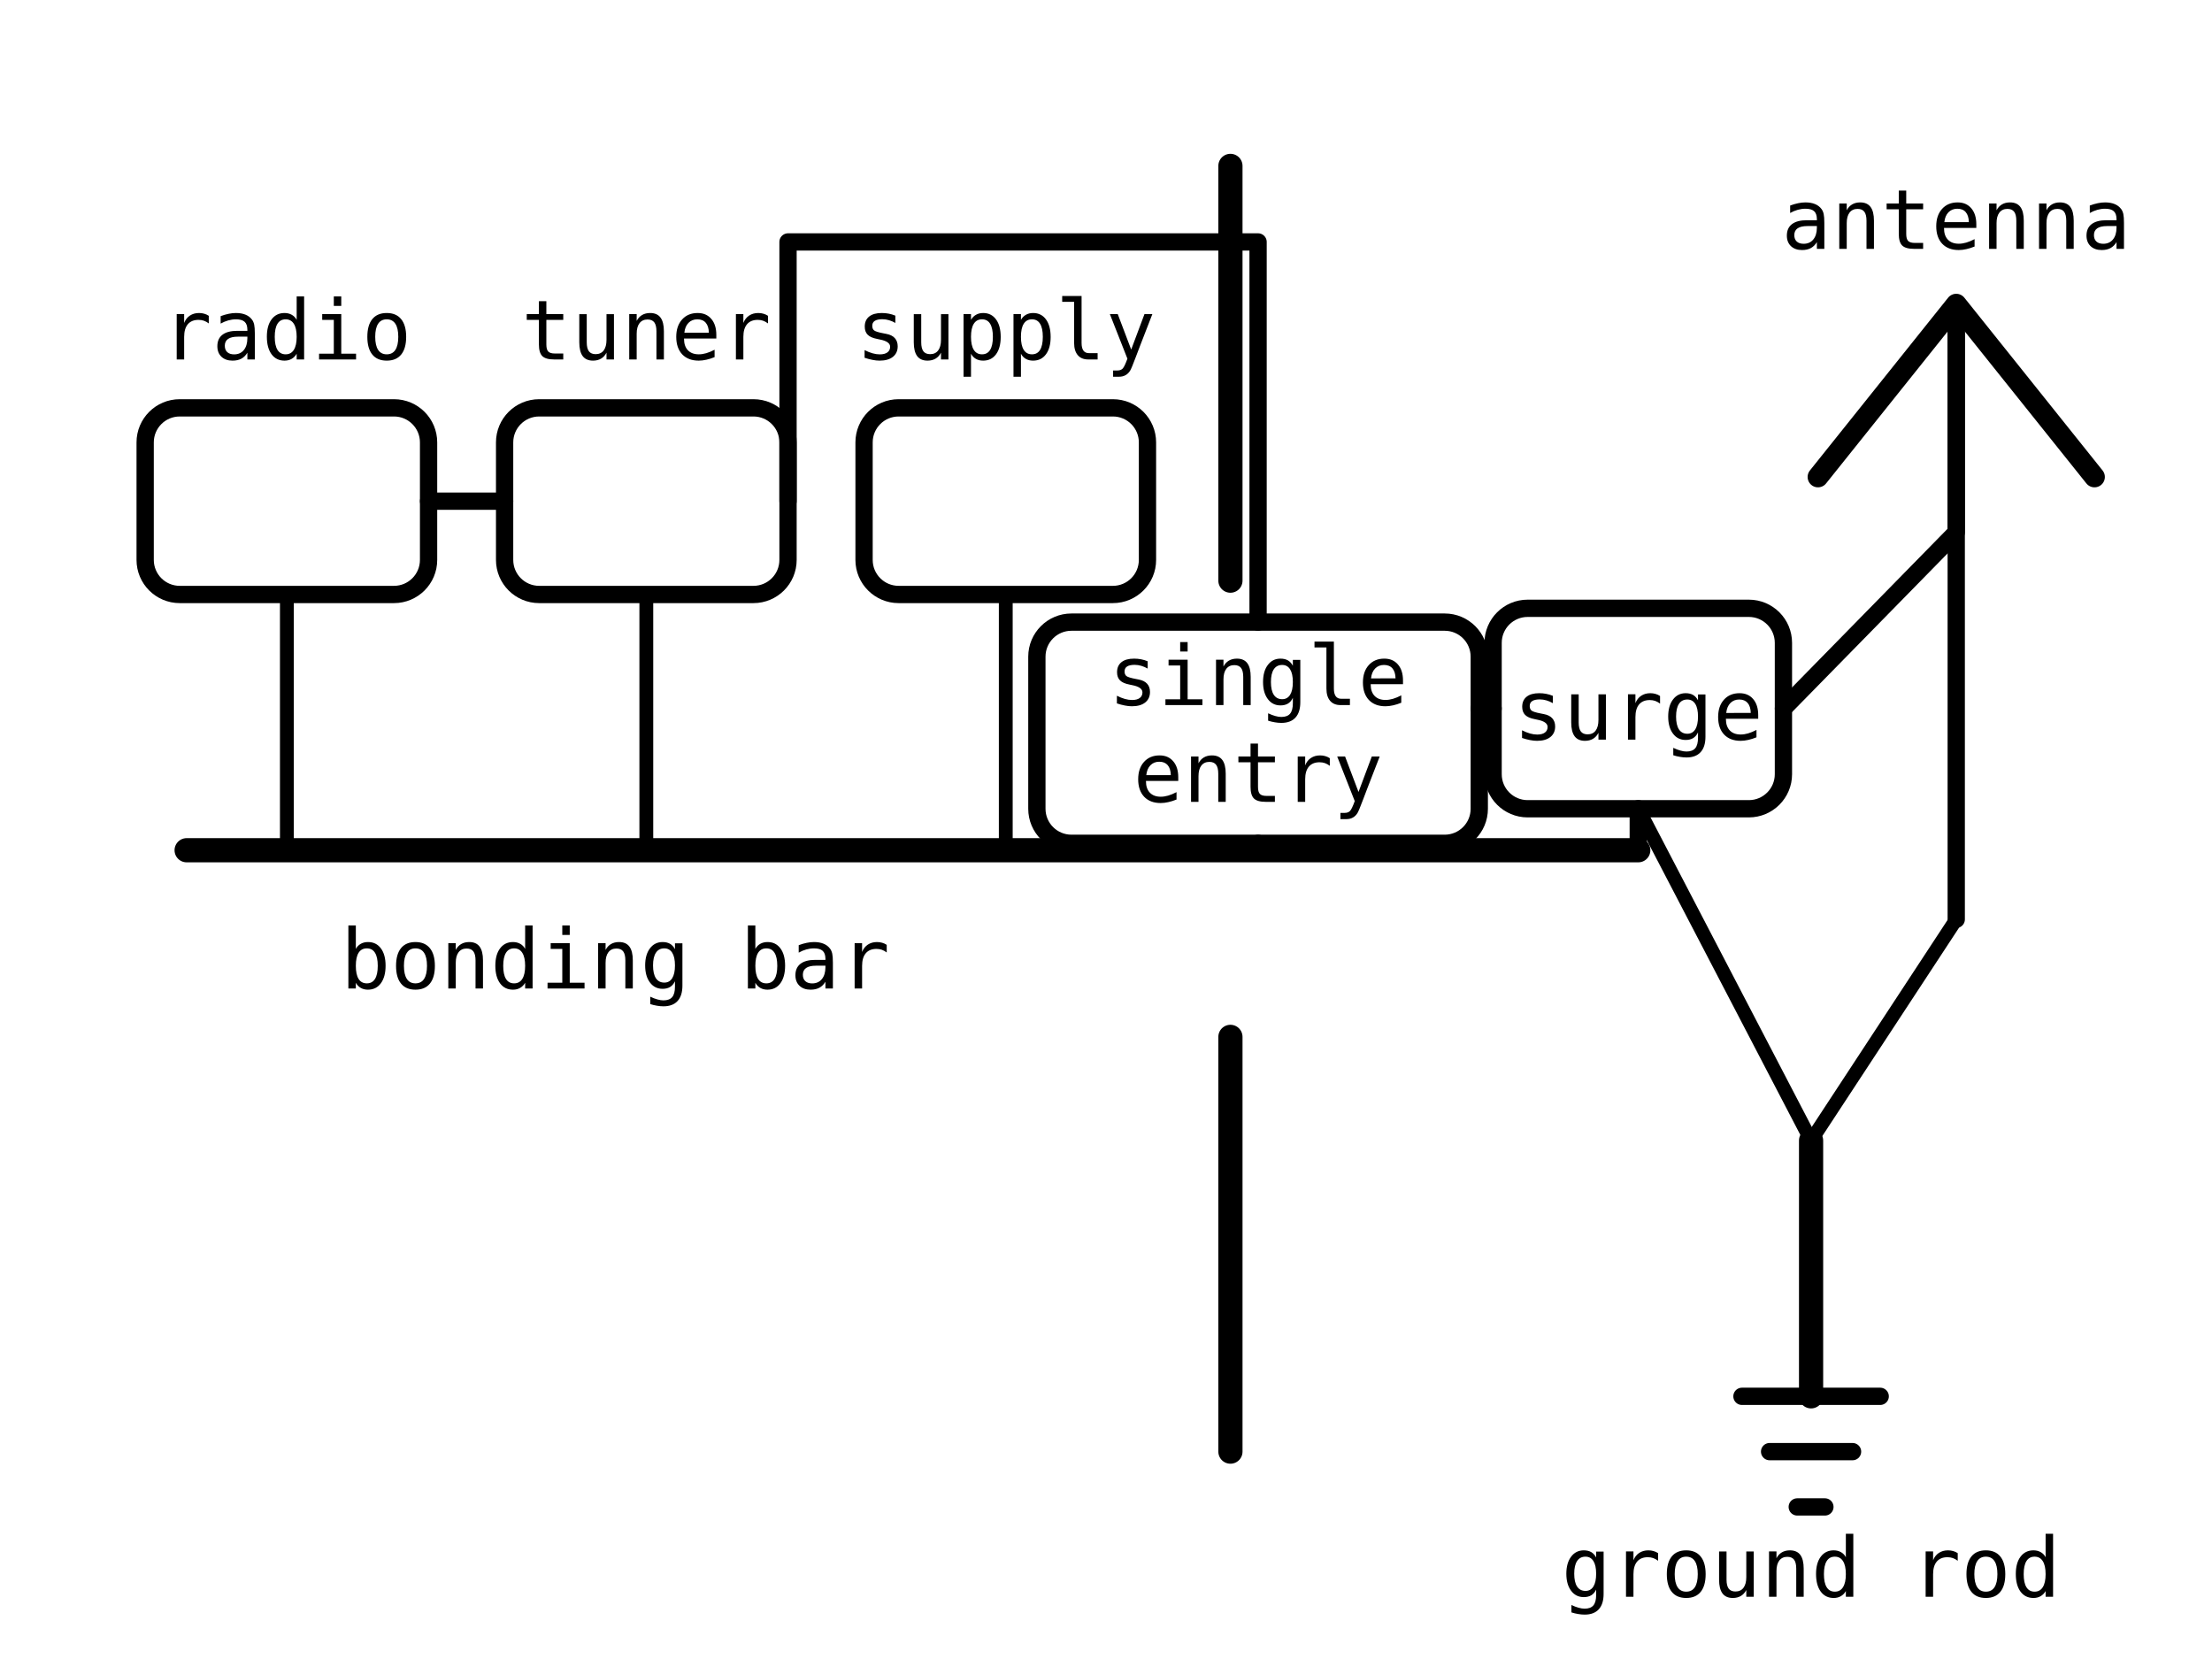
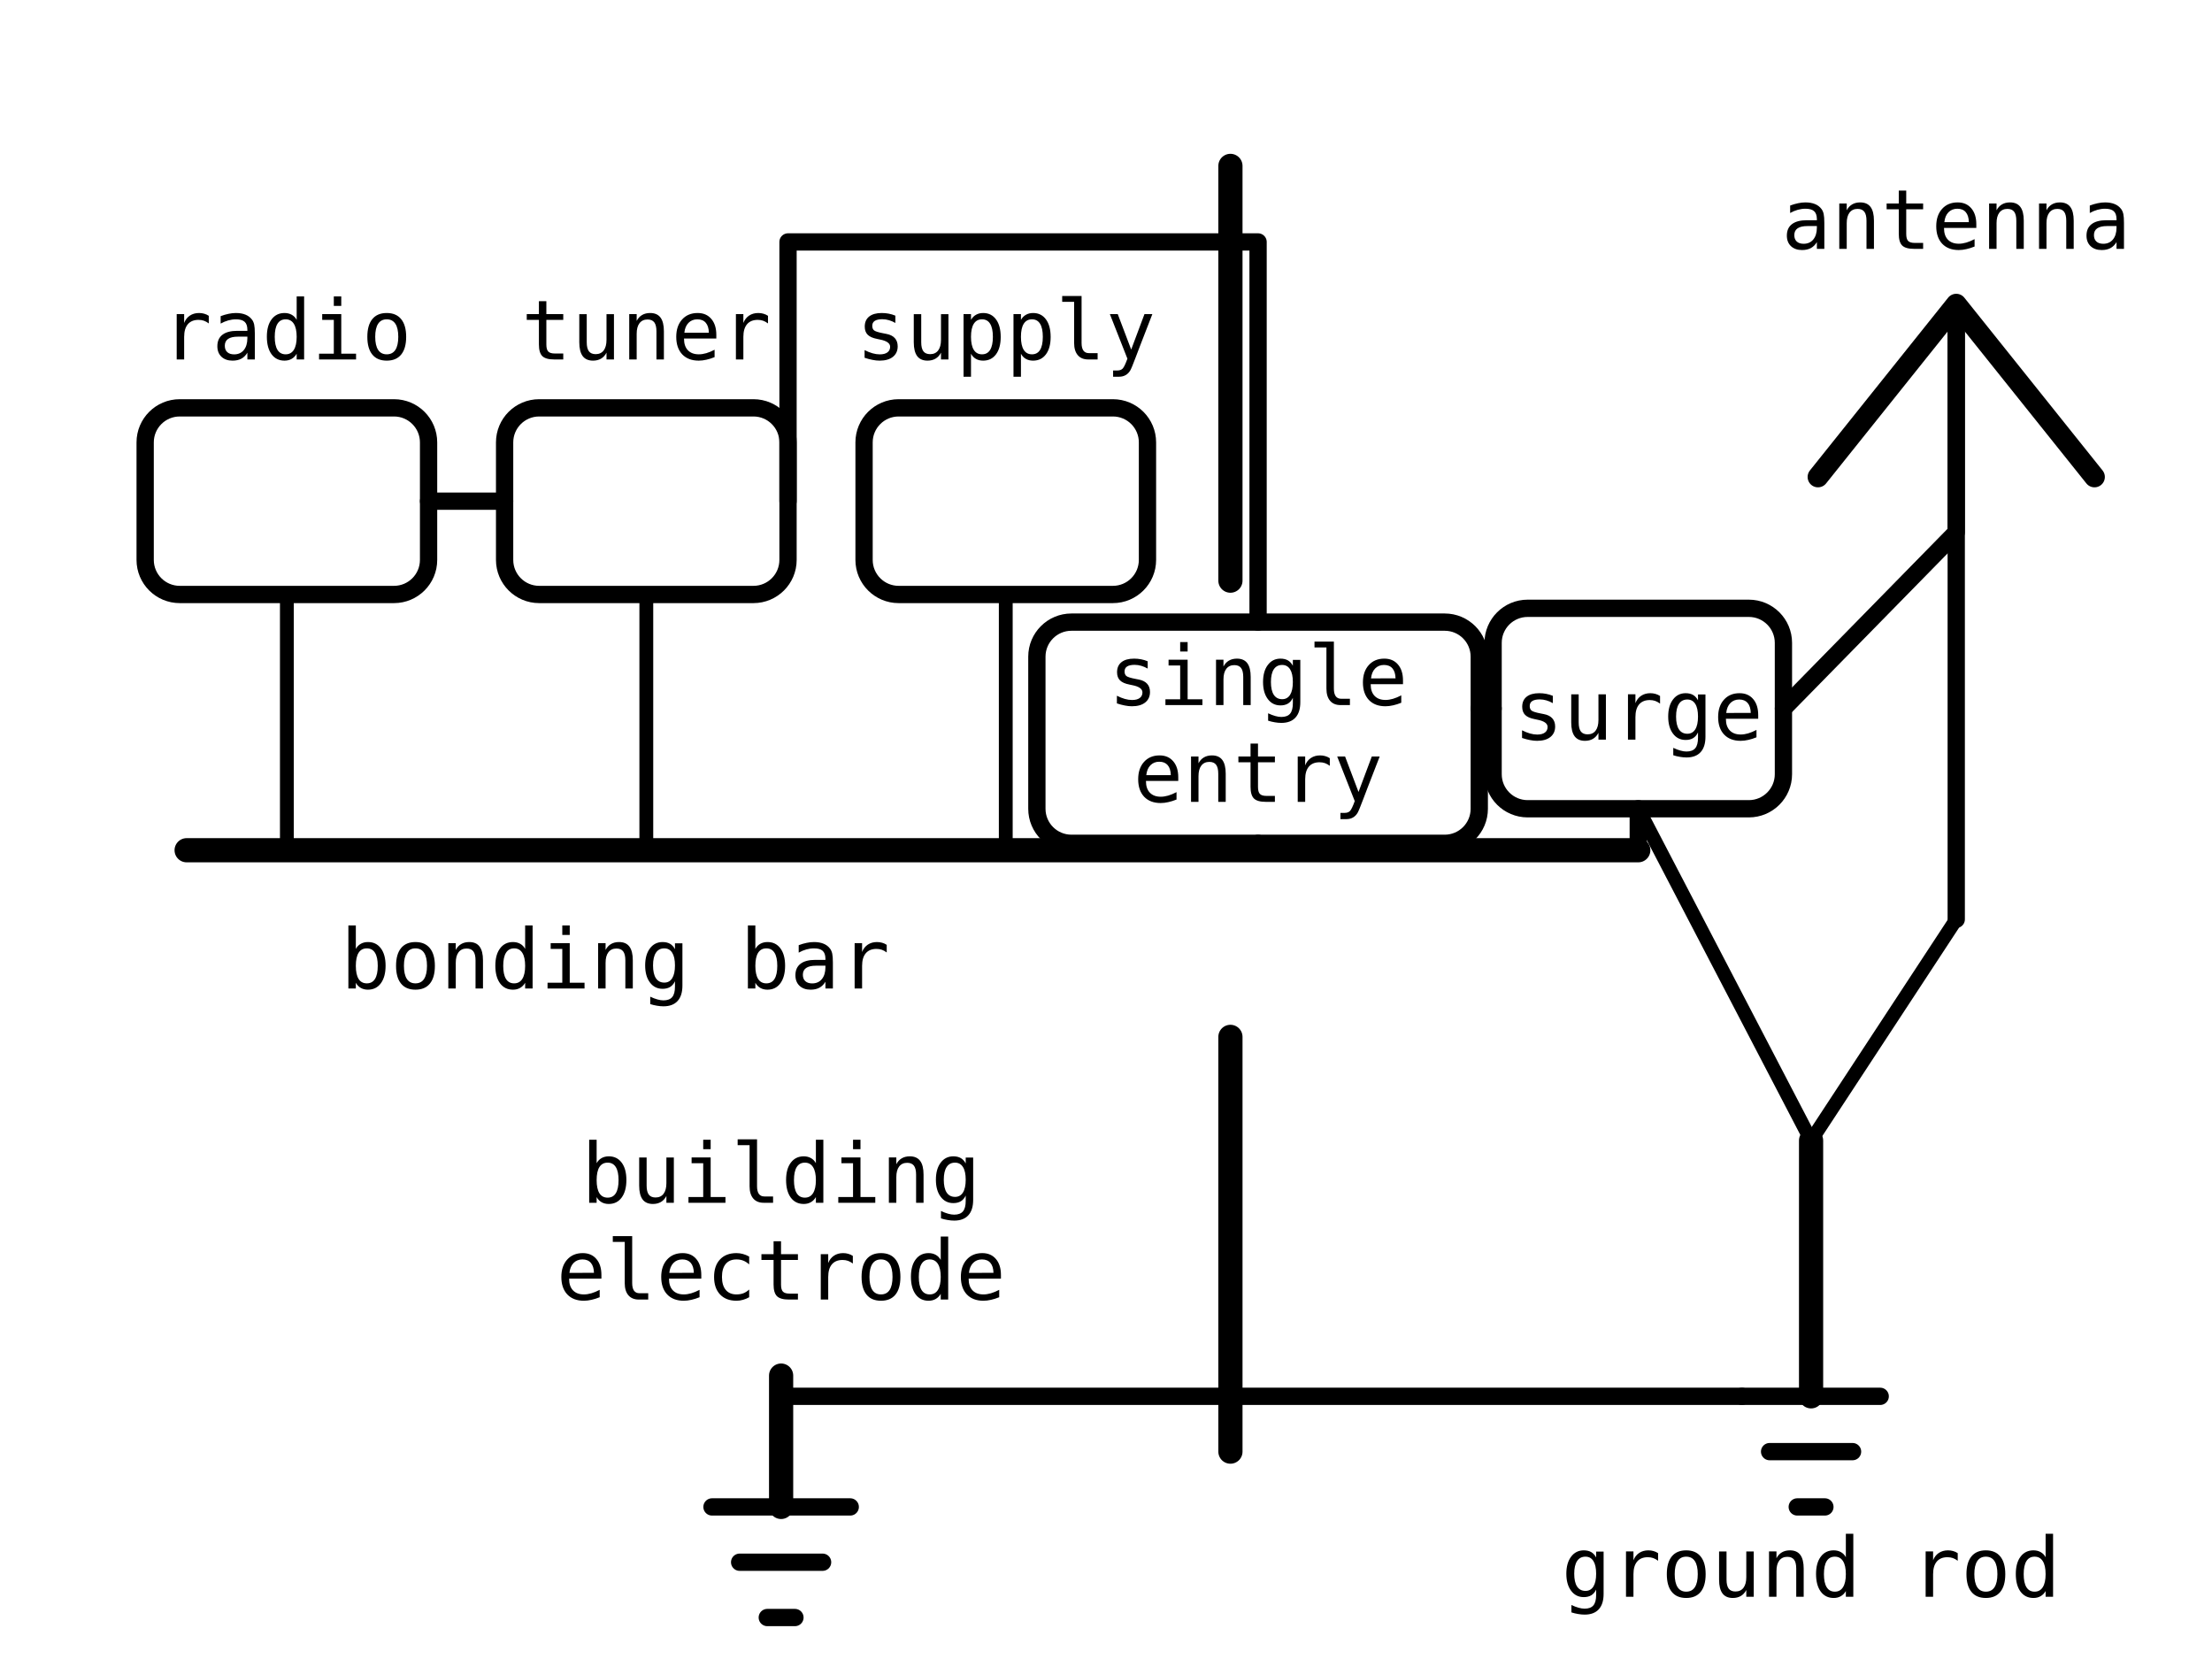
<svg xmlns="http://www.w3.org/2000/svg" id="grounding-lightning-rf-safety" viewBox="0 0 640 480" role="img">
  <g fill="none" stroke="currentColor" stroke-linecap="round" stroke-linejoin="round">
    <line x1="356" y1="48" x2="356" y2="168" stroke-width="7" />
    <line x1="356" y1="300" x2="356" y2="420" stroke-width="7" />
    <rect x="42" y="118" width="82" height="54" rx="10" ry="10" stroke-width="5" />
    <rect x="146" y="118" width="82" height="54" rx="10" ry="10" stroke-width="5" />
    <rect x="250" y="118" width="82" height="54" rx="10" ry="10" stroke-width="5" />
    <line x1="83" y1="172" x2="83" y2="246" stroke-width="4" />
    <line x1="187" y1="172" x2="187" y2="246" stroke-width="4" />
    <line x1="291" y1="172" x2="291" y2="246" stroke-width="4" />
    <line x1="54" y1="246" x2="474" y2="246" stroke-width="7" />
    <path d="M124 145 L146 145 M228 145 L228 70 L364 70 L364 180" stroke-width="5" />
    <rect x="300" y="180" width="128" height="64" rx="10" ry="10" stroke-width="5" />
    <line x1="364" y1="244" x2="364" y2="246" stroke-width="5" />
    <line x1="428" y1="205" x2="432" y2="205" stroke-width="5" />
    <rect x="432" y="176" width="84" height="58" rx="10" ry="10" stroke-width="5" />
    <line x1="474" y1="234" x2="474" y2="246" stroke-width="5" />
    <line x1="474" y1="234" x2="524" y2="330" stroke-width="4" />
    <line x1="524" y1="330" x2="524" y2="404" stroke-width="7" />
    <line x1="504" y1="404" x2="544" y2="404" stroke-width="5" />
    <line x1="512" y1="420" x2="536" y2="420" stroke-width="5" />
    <line x1="520" y1="436" x2="528" y2="436" stroke-width="5" />
+     <line x1="226" y1="404" x2="504" y2="404" stroke-width="5" />
+     <line x1="226" y1="398" x2="226" y2="436" stroke-width="7" />
+     <line x1="206" y1="436" x2="246" y2="436" stroke-width="5" />
+     <line x1="214" y1="452" x2="238" y2="452" stroke-width="5" />
+     <line x1="222" y1="468" x2="230" y2="468" stroke-width="5" />
    <path d="M516 205 L566 154 L566 88" stroke-width="5" />
    <line x1="566" y1="88" x2="566" y2="266" stroke-width="5" />
    <path d="M526 138 L566 88 L606 138" stroke-width="6" />
    <line x1="566" y1="154" x2="566" y2="120" stroke-width="4" />
    <line x1="566" y1="266" x2="524" y2="330" stroke-width="4" />
  </g>
  <g fill="currentColor" font-family="ui-monospace, SFMono-Regular, Menlo, Consolas, monospace" text-anchor="middle">
    <text x="83" y="104" font-size="24">radio</text>
    <text x="187" y="104" font-size="24">tuner</text>
    <text x="291" y="104" font-size="24">supply</text>
    <text x="178" y="286" font-size="24">bonding bar</text>
    <text x="364" y="204" font-size="24">single</text>
    <text x="364" y="232" font-size="24">entry</text>
    <text x="474" y="214" font-size="24">surge</text>
+     <text x="226" y="348" font-size="24">building</text>
+     <text x="226" y="376" font-size="24">electrode</text>
    <text x="524" y="462" font-size="24">ground rod</text>
    <text x="566" y="72" font-size="24">antenna</text>
  </g>
</svg>
